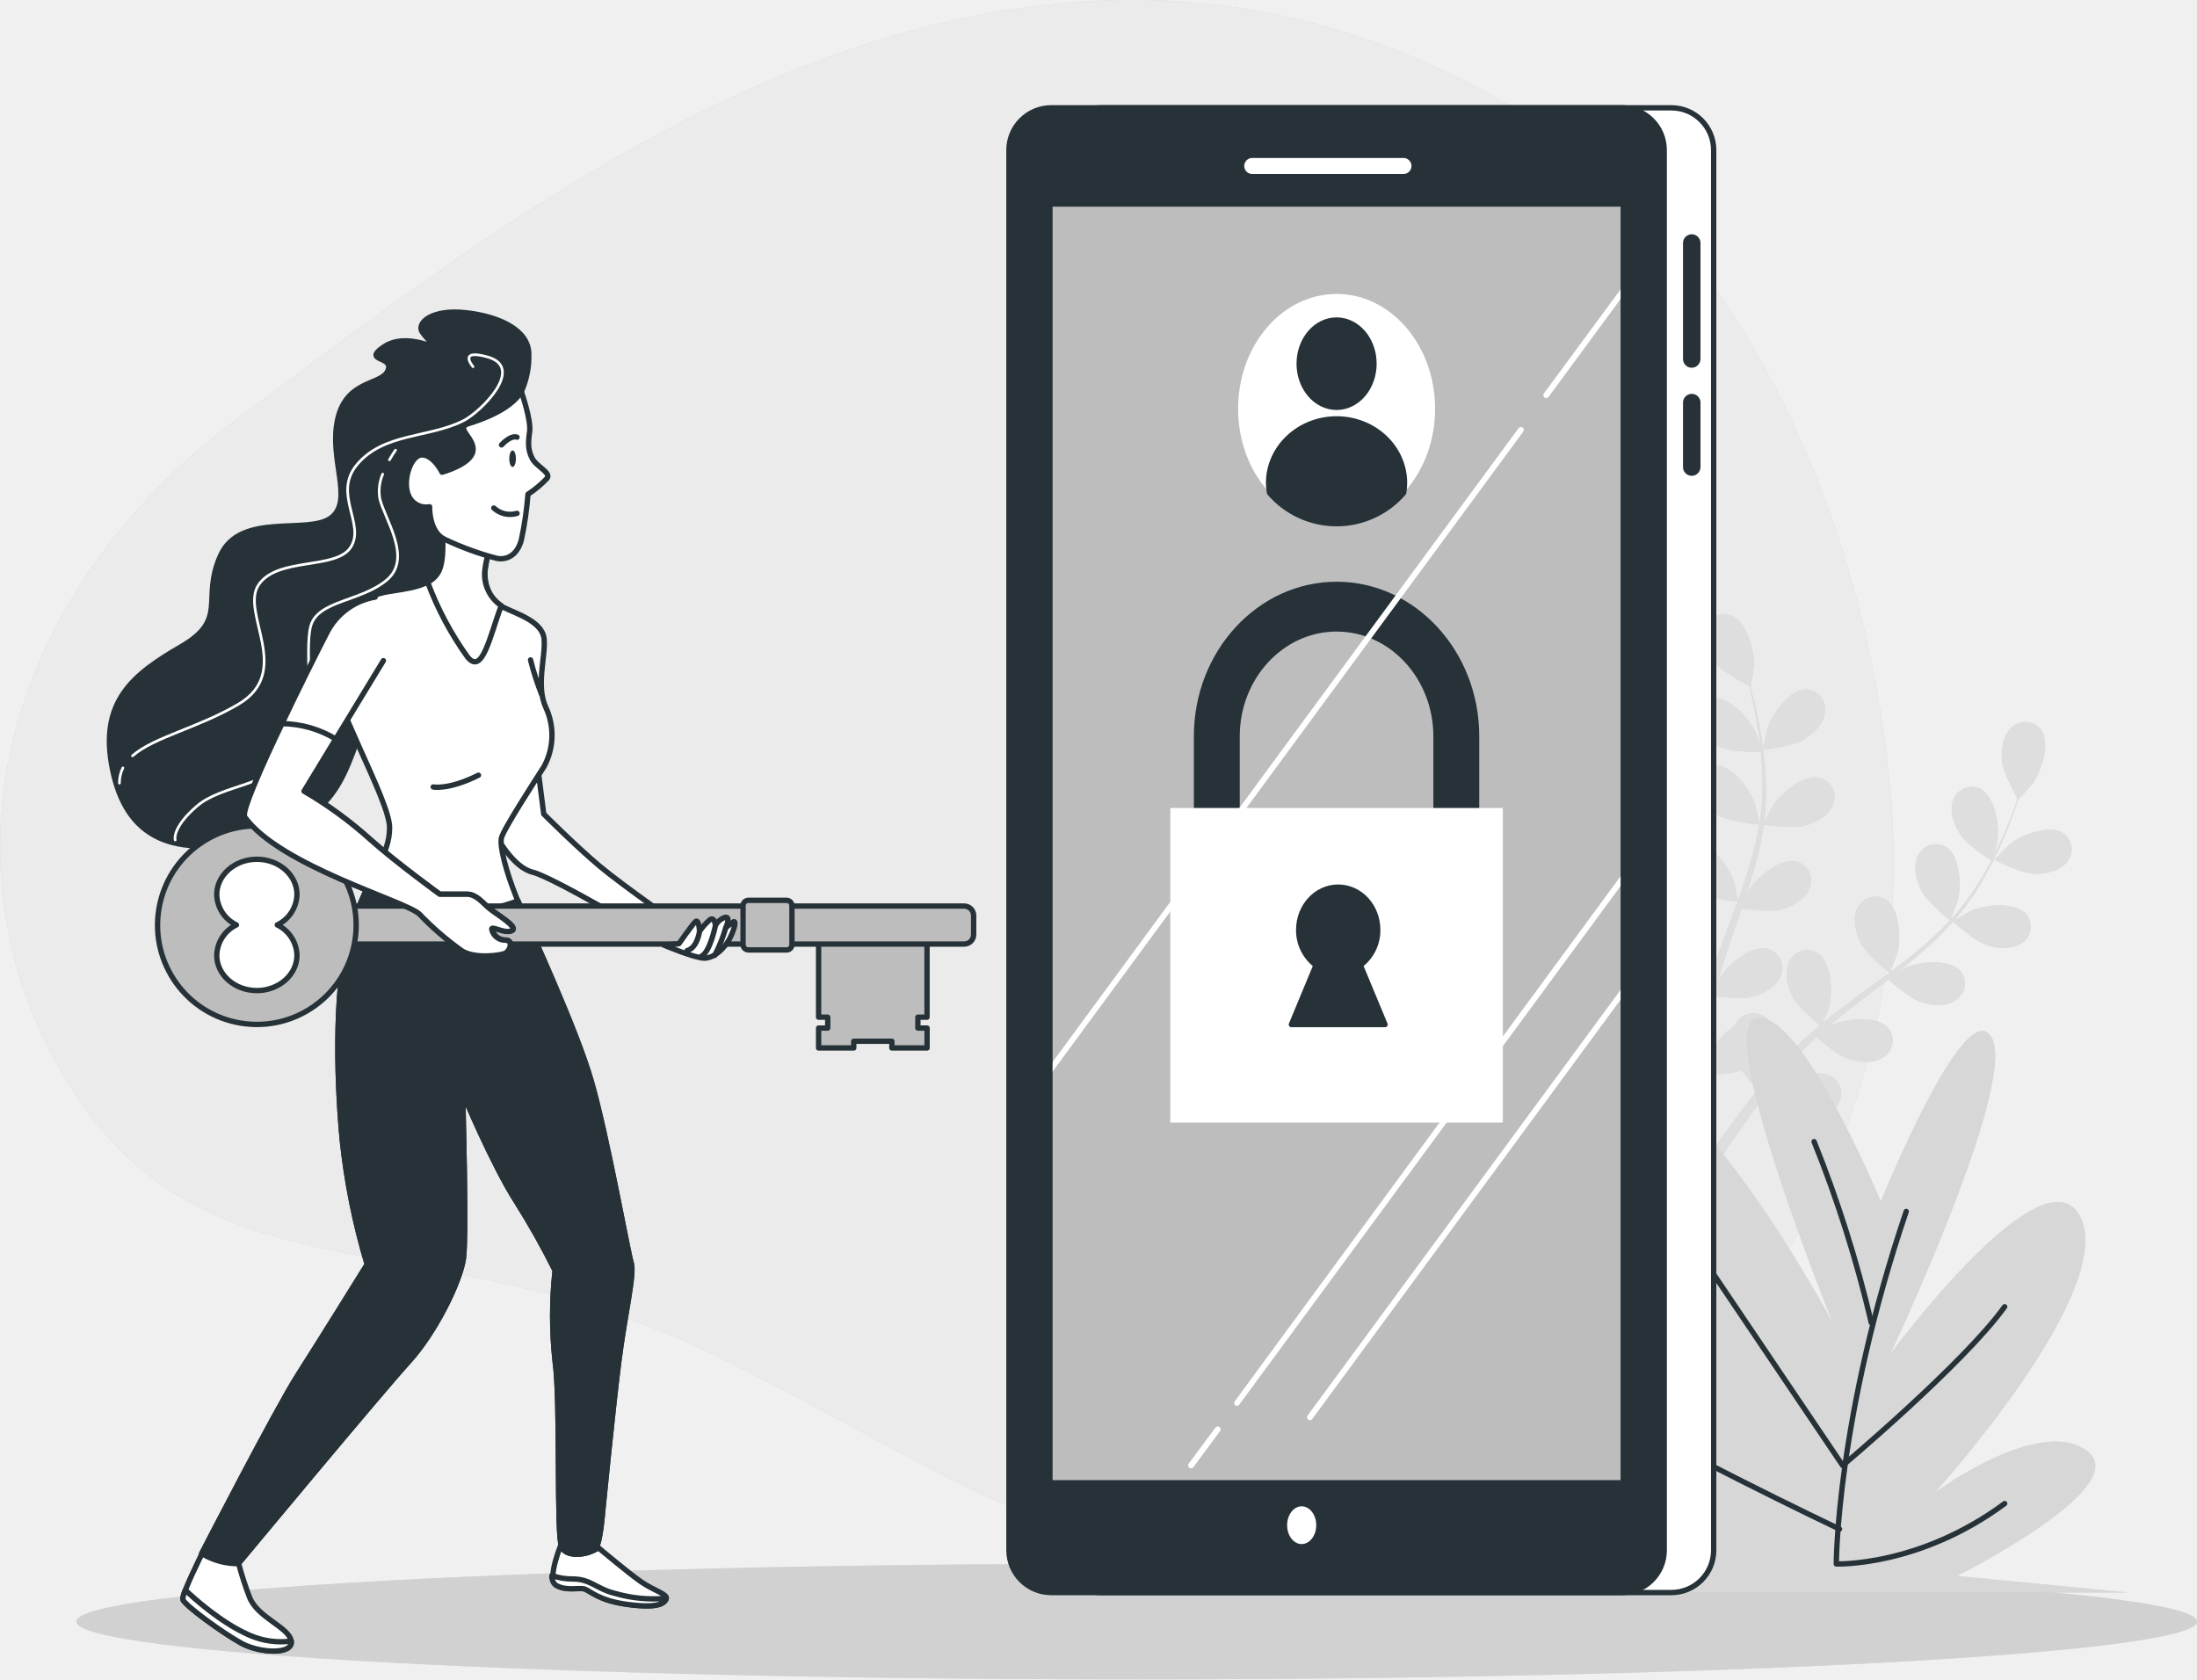
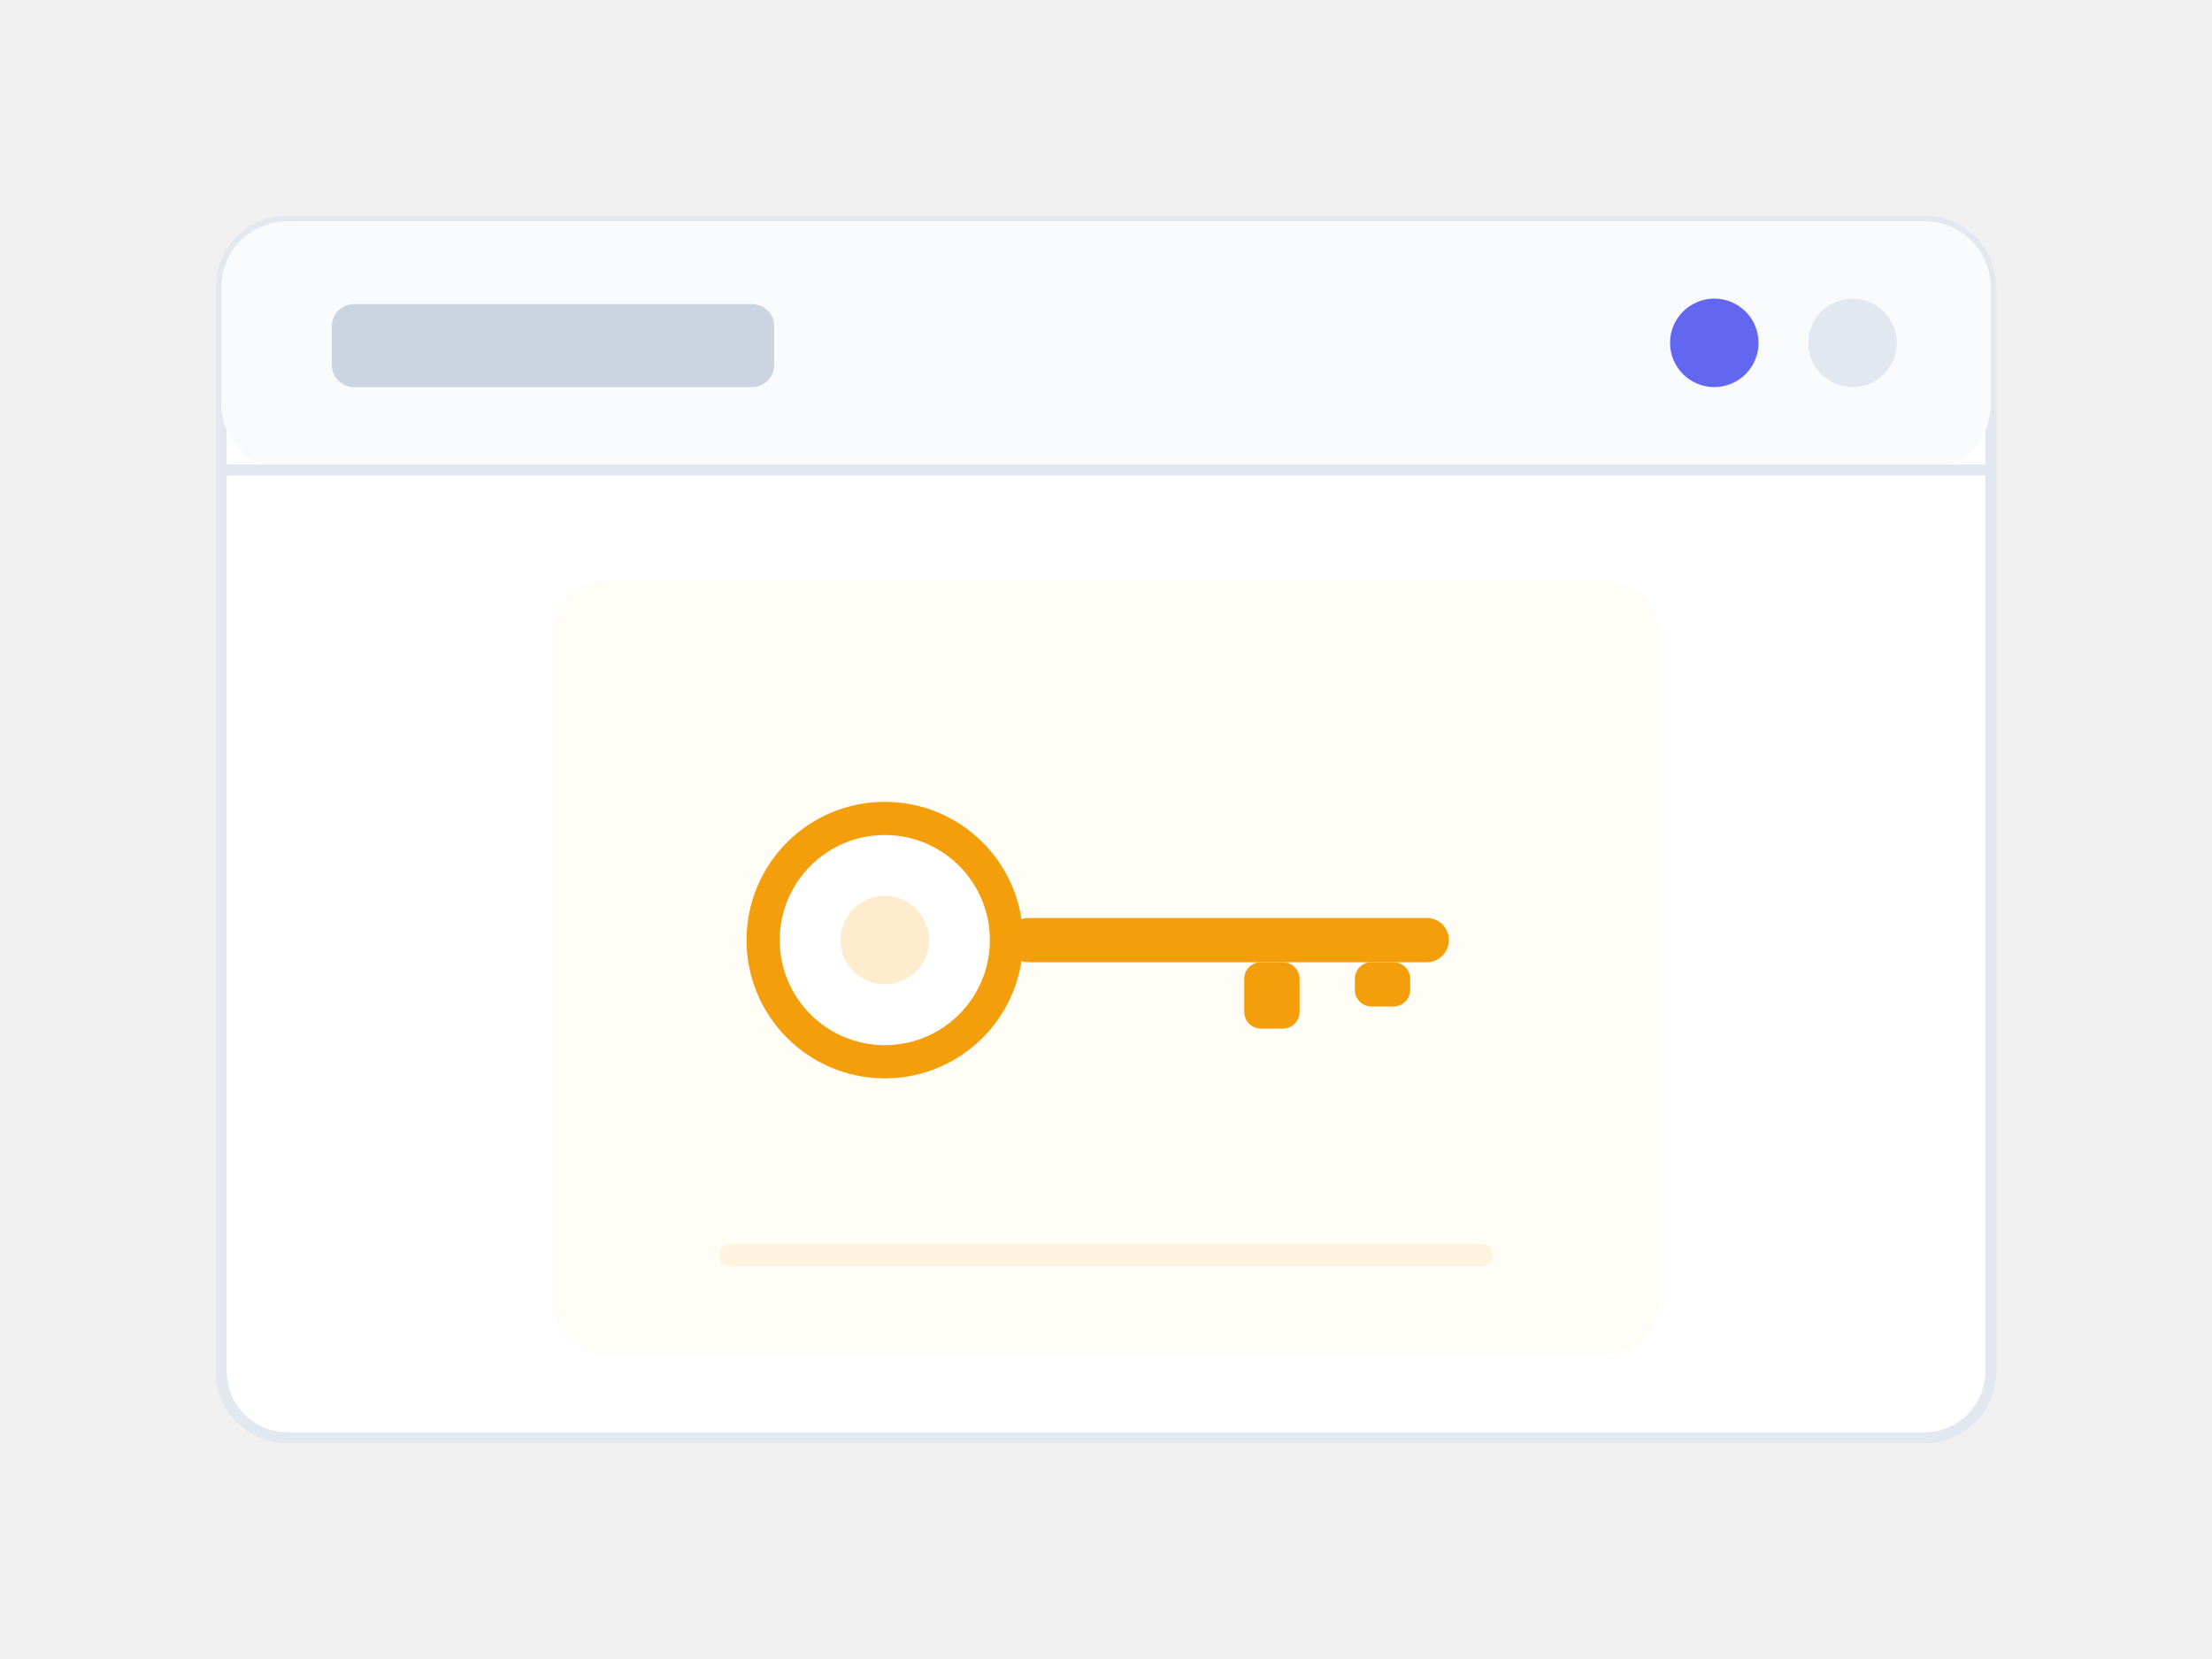
- <svg xmlns="http://www.w3.org/2000/svg" viewBox="0 0 411.33 314.46">
-   <defs>
-     <style>.cls-1,.cls-13{fill:#bdbdbd;}.cls-2,.cls-3,.cls-5,.cls-6,.cls-8{fill:#fff;}.cls-2{opacity:0.7;}.cls-3{opacity:0.3;}.cls-4{opacity:0.5;}.cls-6{opacity:0.4;}.cls-11,.cls-12,.cls-7{fill:none;}.cls-10,.cls-13,.cls-7,.cls-8{stroke:#263238;}.cls-10,.cls-11,.cls-12,.cls-13,.cls-7,.cls-8{stroke-linecap:round;stroke-linejoin:round;}.cls-10,.cls-9{fill:#263238;}.cls-11,.cls-12{stroke:#fff;}.cls-11{stroke-width:3px;}.cls-12{stroke-width:0.5px;}</style>
-   </defs>
-   <g id="Background_Simple" data-name="Background Simple">
-     <path class="cls-1" d="M356.39,130.86s-40.26-44.11-104-42S134.28,133.71,89.33,167.15s-57,85.38-30.87,125.93,67.77,23.48,120.78,49.8,63.08,41.27,122.13,34.87,104-71.86,97.3-141.59S356.39,130.86,356.39,130.86Z" transform="translate(-44.81 -88.81)" />
-     <path class="cls-2" d="M356.39,130.86s-40.26-44.11-104-42S134.28,133.71,89.33,167.15s-57,85.38-30.87,125.93,67.77,23.48,120.78,49.8,63.08,41.27,122.13,34.87,104-71.86,97.3-141.59S356.39,130.86,356.39,130.86Z" transform="translate(-44.81 -88.81)" />
+ <svg xmlns="http://www.w3.org/2000/svg" width="400" height="300" viewBox="0 0 400 300" fill="none">
+   <rect x="40" y="40" width="320" height="220" rx="12" fill="white" stroke="#E2E8F0" stroke-width="2" />
+   <rect x="40" y="40" width="320" height="45" rx="12" fill="#F8FAFC" />
+   <rect x="60" y="55" width="80" height="15" rx="4" fill="#CBD5E1" />
+   <circle cx="310" cy="62" r="8" fill="#6366F1" />
+   <circle cx="335" cy="62" r="8" fill="#E2E8F0" />
+   <line x1="40" y1="85" x2="360" y2="85" stroke="#E2E8F0" stroke-width="2" />
+   <rect x="100" y="105" width="200" height="140" rx="10" fill="#FFFBEB" opacity="0.5" />
+   <g transform="translate(130, 150)">
+     <circle cx="30" cy="20" r="22" stroke="#F59E0B" stroke-width="6" fill="white" />
+     <circle cx="30" cy="20" r="8" fill="#F59E0B" opacity="0.2" />
+     <rect x="52" y="16" width="80" height="8" rx="4" fill="#F59E0B" />
+     <rect x="95" y="24" width="10" height="12" rx="3" fill="#F59E0B" />
+     <rect x="115" y="24" width="10" height="8" rx="3" fill="#F59E0B" />
  </g>
-   <g id="Ground">
-     <ellipse class="cls-1" cx="212.82" cy="303.64" rx="198.52" ry="10.83" />
-     <ellipse class="cls-3" cx="212.82" cy="303.64" rx="198.52" ry="10.83" />
-   </g>
-   <g id="Plants">
-     <path class="cls-1" d="M374.94,229.2c-.06,0,.69-3.73.77-4,.86-2.66,4.1-7.3,7.23-7.29a3.71,3.71,0,0,1,3.57,4.21c-.23,2.21-2.21,4.08-4,5.17C380.41,228.6,374.94,229.2,374.94,229.2Z" transform="translate(-44.81 -88.81)" />
-     <path class="cls-1" d="M368.87,204.09c2.95,1.06,4.42,6.52,4.32,9.32,0,.24-.56,4-.61,4l-.06,0c.23.86.48,1.79.73,2.8.44,1.88.92,4,1.29,6.36a65.81,65.81,0,0,1,.84,7.65,48.31,48.31,0,0,1-.29,8.6.3.3,0,0,0,0,.1c.39-.83,1.54-3.13,1.65-3.3,1.54-2.34,5.88-6,8.91-5.12a3.71,3.71,0,0,1,2.32,5c-.8,2.06-3.2,3.35-5.21,3.92-2.27.65-7.33-.12-7.73-.18a64.94,64.94,0,0,1-1.86,8.56q-.7,2.46-1.52,4.92c.35-.71.68-1.34.73-1.43,1.54-2.34,5.88-6,8.91-5.13a3.7,3.7,0,0,1,2.32,5c-.8,2.07-3.2,3.35-5.21,3.93s-6.37,0-7.51-.15c-.21.62-.42,1.25-.64,1.87-1,3-2.08,6-3,8.94-.33,1-.62,2.08-.91,3.12.32-.63.59-1.16.64-1.23,1.53-2.34,5.88-6,8.9-5.13a3.72,3.72,0,0,1,2.33,5c-.8,2.06-3.21,3.35-5.22,3.92s-5.94.07-7.3-.12c-.27,1.08-.53,2.15-.74,3.2-.13.72-.3,1.41-.39,2.14s-.2,1.44-.3,2.14c-.14,1.37-.3,2.79-.4,4.13-.08.93-.14,1.82-.2,2.71.31-1,1-3.06,1.05-3.23a14.5,14.5,0,0,1,4.8-5.46,3.85,3.85,0,0,1,.41-.71,3.71,3.71,0,0,1,5.45-.86c2.38,2,1.78,7.68.69,10.26-.06.15-.95,1.72-1.52,2.7.43-.52.83-1,1.28-1.58.87-1.06,1.77-2.1,2.73-3.22l1.47-1.59c.48-.55,1.06-1.06,1.59-1.59,1.25-1.21,2.58-2.38,3.95-3.53-.94-.76-4.21-3.53-5.15-5.41s-1.61-4.51-.63-6.49a3.71,3.71,0,0,1,5.27-1.67c2.65,1.66,2.92,7.31,2.23,10,0,.17-.76,2.06-1.17,3.09.83-.68,1.65-1.37,2.51-2,2.48-1.92,5.05-3.78,7.6-5.65l2.33-1.73c-.33-.27-4.29-3.47-5.35-5.57-.93-1.87-1.61-4.51-.63-6.5a3.72,3.72,0,0,1,5.27-1.67c2.65,1.67,2.92,7.32,2.23,10-.05.21-1.08,2.93-1.38,3.61,1.71-1.28,3.4-2.56,5-3.89a64.73,64.73,0,0,0,6.2-5.78c-.15-.12-4.3-3.44-5.38-5.6-.94-1.87-1.61-4.51-.63-6.49a3.7,3.7,0,0,1,5.26-1.67c2.66,1.66,2.93,7.31,2.24,10-.05.17-.83,2.25-1.23,3.23l.16.09a47.88,47.88,0,0,0,5.09-6.84c.83-1.32,1.56-2.63,2.24-3.93-.84-.54-4.63-3-5.82-4.88s-2.09-4.3-1.34-6.38a3.71,3.71,0,0,1,5-2.24c2.83,1.36,3.71,6.95,3.32,9.72,0,.15-.4,1.66-.69,2.76.29-.59.61-1.19.88-1.76,1-2.14,1.85-4.16,2.55-6,.4-1,.73-2,1-2.83-.55-1-2.69-4.85-2.9-7s.13-4.79,1.76-6.29a3.71,3.71,0,0,1,5.51.35c1.88,2.51.09,7.87-1.53,10.16-.14.19-2.69,3-2.72,3l0-.06c-.28.85-.58,1.76-.94,2.74-.66,1.81-1.44,3.86-2.42,6a66.87,66.87,0,0,1-3.53,6.84,48.53,48.53,0,0,1-5,7l-.07.08c.78-.49,3-1.76,3.19-1.84,2.58-1.1,8.2-1.73,10.26.64a3.72,3.72,0,0,1-.82,5.46c-1.81,1.28-4.53,1-6.52.39-2.25-.71-6-4.14-6.35-4.41a64.86,64.86,0,0,1-6.27,6.11c-1.3,1.12-2.63,2.2-4,3.26.69-.39,1.31-.74,1.4-.78,2.57-1.1,8.19-1.73,10.25.64a3.71,3.71,0,0,1-.82,5.46c-1.8,1.28-4.52,1-6.51.39s-5.32-3.49-6.18-4.26l-1.57,1.21c-2.52,1.93-5,3.84-7.45,5.79-.85.69-1.66,1.4-2.48,2.1.62-.35,1.13-.64,1.22-.67,2.57-1.11,8.19-1.73,10.25.63a3.7,3.7,0,0,1-.82,5.46c-1.81,1.28-4.52,1-6.51.4s-5-3.22-6-4.13c-.81.75-1.63,1.49-2.38,2.26-.51.53-1,1-1.5,1.57s-1,1.08-1.44,1.62c-.87,1.06-1.78,2.16-2.61,3.22-.58.73-1.12,1.44-1.66,2.15.83-.69,2.51-2,2.66-2.11,2.37-1.48,7.83-2.95,10.23-.93a3.72,3.72,0,0,1,0,5.53c-1.59,1.53-4.31,1.7-6.37,1.38-2.28-.36-6.4-3-6.91-3.38-.9,1.18-1.76,2.34-2.56,3.45-2.77,3.83-4.93,7.12-6.41,9.45l-.15.23-1.92-.93c.1-.15.2-.29.3-.45,1.55-2.32,3.81-5.6,6.69-9.41.91-1.2,1.9-2.47,2.93-3.77a40,40,0,0,1-3-3.68c-2.21.86-6.8.9-7.39.9-.09,1.48-.17,2.92-.23,4.28-.2,4.73-.18,8.67-.13,11.42v.33l-2.11-1c0-2.73.11-6.44.39-10.81.09-1.51.22-3.12.37-4.76-.59-.15-5.36-1.38-7.16-2.82-1.63-1.3-3.35-3.42-3.29-5.63a3.7,3.7,0,0,1,4.08-3.72c3.11.4,5.71,5.42,6.23,8.17,0,.16.16,2,.22,3.1.07-.68.12-1.33.19-2,.14-1.37.32-2.74.51-4.21.11-.7.23-1.41.34-2.13s.3-1.46.45-2.2c.38-1.7.84-3.41,1.35-5.12-1.2-.13-5.45-.63-7.28-1.67s-3.83-2.88-4.1-5.07a3.7,3.7,0,0,1,3.47-4.3c3.13-.08,6.47,4.49,7.39,7.13.06.17.51,2.14.73,3.23.32-1,.62-2.06,1-3.08,1-3,2.13-5.94,3.23-8.91.34-.91.66-1.82,1-2.72-.43,0-5.5-.53-7.54-1.7-1.81-1-3.83-2.88-4.11-5.07a3.72,3.72,0,0,1,3.47-4.3c3.14-.08,6.48,4.49,7.4,7.13.07.2.71,3,.84,3.77.72-2,1.43-4,2-6a64.85,64.85,0,0,0,2-8.24c-.2,0-5.5-.5-7.58-1.7-1.82-1-3.84-2.88-4.11-5.07a3.72,3.72,0,0,1,3.47-4.3c3.13-.07,6.47,4.49,7.39,7.13.06.18.55,2.34.76,3.37h.18a47.86,47.86,0,0,0,.48-8.51c0-1.57-.15-3.06-.3-4.52-1,0-5.54,0-7.54-.86s-4.13-2.44-4.65-4.59a3.71,3.71,0,0,1,3-4.65c3.11-.42,6.93,3.75,8.14,6.28.06.14.58,1.61.93,2.68-.07-.65-.14-1.33-.23-1.95-.31-2.35-.75-4.49-1.15-6.37-.24-1.07-.47-2-.7-2.93-1-.5-4.92-2.56-6.27-4.23s-2.53-4.06-2-6.21A3.71,3.71,0,0,1,368.87,204.09Z" transform="translate(-44.81 -88.81)" />
-     <path class="cls-1" d="M425.55,252.42c-2.45-.1-7.35-2.61-7.35-2.62s2.63-2.72,2.82-2.87c2.19-1.75,7.45-3.83,10.06-2.1a3.72,3.72,0,0,1,.65,5.49C430.33,252,427.64,252.5,425.55,252.42Z" transform="translate(-44.81 -88.81)" />
-     <g class="cls-4">
-       <path class="cls-5" d="M374.94,229.2c-.06,0,.69-3.73.77-4,.86-2.66,4.1-7.3,7.23-7.29a3.71,3.71,0,0,1,3.57,4.21c-.23,2.21-2.21,4.08-4,5.17C380.41,228.6,374.94,229.2,374.94,229.2Z" transform="translate(-44.81 -88.81)" />
-       <path class="cls-5" d="M368.87,204.09c2.95,1.06,4.42,6.52,4.32,9.32,0,.24-.56,4-.61,4l-.06,0c.23.86.48,1.79.73,2.8.44,1.88.92,4,1.29,6.36a65.81,65.81,0,0,1,.84,7.65,48.31,48.31,0,0,1-.29,8.6.3.3,0,0,0,0,.1c.39-.83,1.54-3.13,1.65-3.3,1.54-2.34,5.88-6,8.91-5.12a3.71,3.71,0,0,1,2.32,5c-.8,2.06-3.2,3.35-5.21,3.92-2.27.65-7.33-.12-7.73-.18a64.94,64.94,0,0,1-1.86,8.56q-.7,2.46-1.52,4.92c.35-.71.68-1.34.73-1.43,1.54-2.34,5.88-6,8.91-5.13a3.7,3.7,0,0,1,2.32,5c-.8,2.07-3.2,3.35-5.21,3.93s-6.37,0-7.51-.15c-.21.62-.42,1.25-.64,1.87-1,3-2.08,6-3,8.94-.33,1-.62,2.08-.91,3.12.32-.63.59-1.16.64-1.23,1.53-2.34,5.88-6,8.9-5.13a3.72,3.72,0,0,1,2.33,5c-.8,2.06-3.21,3.35-5.22,3.92s-5.94.07-7.3-.12c-.27,1.08-.53,2.15-.74,3.2-.13.72-.3,1.41-.39,2.14s-.2,1.44-.3,2.14c-.14,1.37-.3,2.79-.4,4.13-.08.93-.14,1.82-.2,2.71.31-1,1-3.06,1.05-3.23a14.5,14.5,0,0,1,4.8-5.46,3.85,3.85,0,0,1,.41-.71,3.71,3.71,0,0,1,5.45-.86c2.38,2,1.78,7.68.69,10.26-.06.15-.95,1.72-1.52,2.7.43-.52.83-1,1.28-1.58.87-1.06,1.77-2.1,2.73-3.22l1.47-1.59c.48-.55,1.06-1.06,1.59-1.59,1.25-1.21,2.58-2.38,3.95-3.53-.94-.76-4.21-3.53-5.15-5.41s-1.61-4.51-.63-6.49a3.71,3.71,0,0,1,5.27-1.67c2.65,1.66,2.92,7.31,2.23,10,0,.17-.76,2.06-1.17,3.09.83-.68,1.65-1.37,2.51-2,2.48-1.92,5.05-3.78,7.6-5.65l2.33-1.73c-.33-.27-4.29-3.47-5.35-5.57-.93-1.87-1.61-4.51-.63-6.5a3.72,3.72,0,0,1,5.27-1.67c2.65,1.67,2.92,7.32,2.23,10-.05.21-1.08,2.93-1.38,3.61,1.71-1.28,3.4-2.56,5-3.89a64.73,64.73,0,0,0,6.2-5.78c-.15-.12-4.3-3.44-5.38-5.6-.94-1.87-1.61-4.51-.63-6.49a3.7,3.7,0,0,1,5.26-1.67c2.66,1.66,2.93,7.31,2.24,10-.05.17-.83,2.25-1.23,3.23l.16.09a47.88,47.88,0,0,0,5.09-6.84c.83-1.32,1.56-2.63,2.24-3.93-.84-.54-4.63-3-5.82-4.88s-2.09-4.3-1.34-6.38a3.71,3.71,0,0,1,5-2.24c2.83,1.36,3.71,6.95,3.32,9.72,0,.15-.4,1.66-.69,2.76.29-.59.61-1.19.88-1.76,1-2.14,1.85-4.16,2.55-6,.4-1,.73-2,1-2.83-.55-1-2.69-4.85-2.9-7s.13-4.79,1.76-6.29a3.71,3.71,0,0,1,5.51.35c1.88,2.51.09,7.87-1.53,10.16-.14.19-2.69,3-2.72,3l0-.06c-.28.85-.58,1.76-.94,2.74-.66,1.81-1.44,3.86-2.42,6a66.87,66.87,0,0,1-3.53,6.84,48.53,48.53,0,0,1-5,7l-.07.08c.78-.49,3-1.76,3.19-1.84,2.58-1.1,8.2-1.73,10.26.64a3.72,3.72,0,0,1-.82,5.46c-1.81,1.28-4.53,1-6.52.39-2.25-.71-6-4.14-6.35-4.41a64.86,64.86,0,0,1-6.27,6.11c-1.3,1.12-2.63,2.2-4,3.26.69-.39,1.31-.74,1.4-.78,2.57-1.1,8.19-1.73,10.25.64a3.71,3.71,0,0,1-.82,5.46c-1.8,1.28-4.52,1-6.51.39s-5.32-3.49-6.18-4.26l-1.57,1.21c-2.52,1.93-5,3.84-7.45,5.79-.85.69-1.66,1.4-2.48,2.1.62-.35,1.13-.64,1.22-.67,2.57-1.11,8.19-1.73,10.25.63a3.7,3.7,0,0,1-.82,5.46c-1.81,1.28-4.52,1-6.51.4s-5-3.22-6-4.13c-.81.75-1.63,1.49-2.38,2.26-.51.53-1,1-1.5,1.57s-1,1.08-1.44,1.62c-.87,1.06-1.78,2.16-2.61,3.22-.58.73-1.12,1.44-1.66,2.15.83-.69,2.51-2,2.66-2.11,2.37-1.48,7.83-2.95,10.23-.93a3.72,3.72,0,0,1,0,5.53c-1.59,1.53-4.31,1.7-6.37,1.38-2.28-.36-6.4-3-6.91-3.38-.9,1.18-1.76,2.34-2.56,3.45-2.77,3.83-4.93,7.12-6.41,9.45l-.15.23-1.92-.93c.1-.15.2-.29.3-.45,1.55-2.32,3.81-5.6,6.69-9.41.91-1.2,1.9-2.47,2.93-3.77a40,40,0,0,1-3-3.68c-2.21.86-6.8.9-7.39.9-.09,1.48-.17,2.92-.23,4.28-.2,4.73-.18,8.67-.13,11.42v.33l-2.11-1c0-2.73.11-6.44.39-10.81.09-1.51.22-3.12.37-4.76-.59-.15-5.36-1.38-7.16-2.82-1.63-1.3-3.35-3.42-3.29-5.63a3.7,3.7,0,0,1,4.08-3.72c3.11.4,5.71,5.42,6.23,8.17,0,.16.16,2,.22,3.1.07-.68.12-1.33.19-2,.14-1.37.32-2.74.51-4.21.11-.7.23-1.41.34-2.13s.3-1.46.45-2.2c.38-1.7.84-3.41,1.35-5.12-1.2-.13-5.45-.63-7.28-1.67s-3.83-2.88-4.1-5.07a3.7,3.7,0,0,1,3.47-4.3c3.13-.08,6.47,4.49,7.39,7.13.06.17.51,2.14.73,3.23.32-1,.62-2.06,1-3.08,1-3,2.13-5.94,3.23-8.91.34-.91.66-1.82,1-2.72-.43,0-5.5-.53-7.54-1.7-1.81-1-3.83-2.88-4.11-5.07a3.72,3.72,0,0,1,3.47-4.3c3.14-.08,6.48,4.49,7.4,7.13.07.2.71,3,.84,3.77.72-2,1.43-4,2-6a64.85,64.85,0,0,0,2-8.24c-.2,0-5.5-.5-7.58-1.7-1.82-1-3.84-2.88-4.11-5.07a3.72,3.72,0,0,1,3.47-4.3c3.13-.07,6.47,4.49,7.39,7.13.06.18.55,2.34.76,3.37h.18a47.86,47.86,0,0,0,.48-8.51c0-1.57-.15-3.06-.3-4.52-1,0-5.54,0-7.54-.86s-4.13-2.44-4.65-4.59a3.71,3.71,0,0,1,3-4.65c3.11-.42,6.93,3.75,8.14,6.28.06.14.58,1.61.93,2.68-.07-.65-.14-1.33-.23-1.95-.31-2.35-.75-4.49-1.15-6.37-.24-1.07-.47-2-.7-2.93-1-.5-4.92-2.56-6.27-4.23s-2.53-4.06-2-6.21A3.71,3.71,0,0,1,368.87,204.09Z" transform="translate(-44.81 -88.81)" />
-       <path class="cls-5" d="M425.55,252.42c-2.45-.1-7.35-2.61-7.35-2.62s2.63-2.72,2.82-2.87c2.19-1.75,7.45-3.83,10.06-2.1a3.72,3.72,0,0,1,.65,5.49C430.33,252,427.64,252.5,425.55,252.42Z" transform="translate(-44.81 -88.81)" />
-     </g>
-     <path class="cls-1" d="M396.94,313.78s-14.87-35.85-23.19-34.29S388,336.63,388,336.63s-26.16-49.35-44-49.35,6.54,54.55,29.13,72.73c0,0-35.67-38.44-56.48-30.13s41.62,47.27,41.62,47.27-36.27-11.43-32.11-2.6,15.46,10.39,15.46,10.39l-41,2.08H443.32l-32.11-3.12s33.3-16.62,24.38-23.37-28.54,7.79-28.54,7.79,33.89-37.4,27.35-51.43-35.68,25.46-35.68,25.46,23.79-50.39,19-59.22S396.94,313.78,396.94,313.78Z" transform="translate(-44.81 -88.81)" />
-     <path class="cls-6" d="M396.94,313.78s-14.87-35.85-23.19-34.29S388,336.63,388,336.63s-26.16-49.35-44-49.35,6.54,54.55,29.13,72.73c0,0-35.67-38.44-56.48-30.13s41.62,47.27,41.62,47.27-36.27-11.43-32.11-2.6,15.46,10.39,15.46,10.39l-41,2.08H443.32l-32.11-3.12s33.3-16.62,24.38-23.37-28.54,7.79-28.54,7.79,33.89-37.4,27.35-51.43-35.68,25.46-35.68,25.46,23.79-50.39,19-59.22S396.94,313.78,396.94,313.78Z" transform="translate(-44.81 -88.81)" />
-     <path class="cls-7" d="M401.7,315.66c-13.09,38.65-13.09,66-13.09,66s15.46.59,31.52-11.3" transform="translate(-44.81 -88.81)" />
-     <path class="cls-7" d="M395.16,336.48a232.51,232.51,0,0,0-10.71-33.9" transform="translate(-44.81 -88.81)" />
-     <path class="cls-7" d="M356.51,313.88l33.29,49.35s22.6-19,30.33-29.73" transform="translate(-44.81 -88.81)" />
-     <path class="cls-7" d="M389.21,375.13S354.13,358.48,339.86,349" transform="translate(-44.81 -88.81)" />
-   </g>
-   <g id="Device">
-     <rect class="cls-8" x="198.16" y="20.19" width="122.68" height="278.02" rx="7.92" ry="7.92" />
-     <path class="cls-9" d="M361.54,157.67a1.63,1.63,0,0,1-1.63-1.63V134.19a1.64,1.64,0,0,1,3.27,0V156A1.64,1.64,0,0,1,361.54,157.67Z" transform="translate(-44.81 -88.81)" />
-     <path class="cls-9" d="M361.54,177.91a1.63,1.63,0,0,1-1.63-1.63V164.07a1.64,1.64,0,0,1,3.27,0v12.21A1.64,1.64,0,0,1,361.54,177.91Z" transform="translate(-44.81 -88.81)" />
-     <rect class="cls-10" x="188.9" y="20.19" width="122.68" height="278.02" rx="7.92" ry="7.92" />
-     <rect class="cls-1" x="197.07" y="38.7" width="106.34" height="238.46" />
-     <line class="cls-11" x1="234.45" y1="31.08" x2="262.76" y2="31.08" />
-     <path class="cls-5" d="M291.24,374.41c0,1.95-1.22,3.53-2.73,3.53s-2.72-1.58-2.72-3.53,1.22-3.54,2.72-3.54S291.24,372.45,291.24,374.41Z" transform="translate(-44.81 -88.81)" />
-     <ellipse class="cls-5" cx="250.24" cy="76.54" rx="18.44" ry="21.5" />
-     <ellipse class="cls-10" cx="250.24" cy="68.1" rx="7" ry="8.17" />
-     <path class="cls-10" d="M295.05,167.25c-7,0-12.73,5.37-12.73,12a11.14,11.14,0,0,0,.17,1.84,16.54,16.54,0,0,0,25.12,0,12.34,12.34,0,0,0,.16-1.84C307.77,172.62,302.07,167.25,295.05,167.25Z" transform="translate(-44.81 -88.81)" />
-     <path class="cls-9" d="M317.47,259H272.63a4.48,4.48,0,0,1-4.3-4.65V226.67c0-15.95,12-28.93,26.72-28.93s26.71,13,26.71,28.93v27.66A4.48,4.48,0,0,1,317.47,259Zm-40.55-9.3h36.25v-23c0-10.82-8.13-19.63-18.12-19.63s-18.13,8.81-18.13,19.63Z" transform="translate(-44.81 -88.81)" />
-     <rect class="cls-5" x="219.11" y="151.3" width="62.26" height="58.9" />
-     <path class="cls-10" d="M304.12,280.66l-4.62-11.11a8.19,8.19,0,0,0,3.25-6.62c0-4.43-3.31-8-7.4-8s-7.39,3.58-7.39,8a8.18,8.18,0,0,0,3.24,6.62l-4.61,11.11Z" transform="translate(-44.81 -88.81)" />
-     <path class="cls-5" d="M276.08,351.94a.57.57,0,0,0,.33.11.52.52,0,0,0,.43-.23l71.38-97.09v-1.84L276,351.18A.54.54,0,0,0,276.08,351.94Z" transform="translate(-44.81 -88.81)" />
-     <path class="cls-5" d="M333.86,162.49a.54.54,0,0,0,.12.76.55.55,0,0,0,.76-.12l13.48-18.33V143Z" transform="translate(-44.81 -88.81)" />
-     <path class="cls-5" d="M241.88,289.46,330,169.63a.54.54,0,0,0-.88-.64l-87.2,118.63Z" transform="translate(-44.81 -88.81)" />
-     <path class="cls-5" d="M267.8,363.76a.57.57,0,0,0,.44-.22l5-6.76a.54.54,0,0,0-.12-.76.55.55,0,0,0-.76.12l-5,6.75a.54.54,0,0,0,.11.76A.51.51,0,0,0,267.8,363.76Z" transform="translate(-44.81 -88.81)" />
-     <path class="cls-5" d="M348.22,274.17l-58.6,79.71a.54.54,0,0,0,.44.86.53.53,0,0,0,.44-.22L348.22,276Z" transform="translate(-44.81 -88.81)" />
-   </g>
-   <g id="Character">
-     <path class="cls-10" d="M142.41,162.14a15.89,15.89,0,0,0,1.4-7c0-4.47-5.41-7.06-11.77-7.77s-9.18,1.88-8.24,3.53a15.4,15.4,0,0,0,3.53,3.53s-6.36-3.53-10.6-.7,1.89,1.65.71,4.47-7.77,1.65-9.42,9.18,3.06,15.07-1.18,18.37-17-1.18-20.72,7.06,1.56,11.9-7.38,17.08-15.46,10.24-12.87,22.95S76.94,250,93.66,245.51s15.54-14.6,21-25,13.9-8.24,16.49-14.13-.71-12.95-.47-18.37,5.65-6.59,7.77-13S142.41,162.14,142.41,162.14Z" transform="translate(-44.81 -88.81)" />
-     <path class="cls-12" d="M67.82,232.6a6.26,6.26,0,0,0-.65,2.85" transform="translate(-44.81 -88.81)" />
-     <path class="cls-12" d="M133.37,157.47s-2.94-3.4,2.72-1.82c7.13,2-1.24,10.25-4.46,11.91-6.46,3.31-15,2.25-20,8.27-4.54,5.44,1.59,11.11-1.13,15.42s-13.61,1.81-17.23,7,6.57,16.33-3.86,22.45c-7.54,4.43-15.8,6.13-19.79,9.64" transform="translate(-44.81 -88.81)" />
-     <path class="cls-12" d="M116.46,177.59a8.17,8.17,0,0,0-.54,4.59c.9,3.85,6.12,11.11,1.36,15.19S104.35,201.22,103,206s1.36,17.91-3.17,24-13.38,5.67-18.14,9.75-4.08,6.35-4.08,6.35" transform="translate(-44.81 -88.81)" />
-     <path class="cls-12" d="M118.86,173.11a19.93,19.93,0,0,0-1.14,1.81" transform="translate(-44.81 -88.81)" />
-     <path class="cls-8" d="M145.46,232.24l1.15,9s6,6,10.41,9.71,15.71,11.56,15.71,11.56L167,264.14s-18.73-11.1-22.43-12-6.47-6.24-7.62-7.86S142.45,230.62,145.46,232.24Z" transform="translate(-44.81 -88.81)" />
-     <path class="cls-8" d="M156.9,378.67s5.66,4.78,8,6.38,5.07,2.32,4.64,3.19-1.6,1.74-7.11,1-7.1-2.61-8.12-2.9-3.48.44-5.36-.72,1.1-8.07,1.1-8.07A5.38,5.38,0,0,0,156.9,378.67Z" transform="translate(-44.81 -88.81)" />
-     <path class="cls-8" d="M169.52,388.24a.74.74,0,0,0,0-.14,25.77,25.77,0,0,1-9.46-.89c-3.56-.84-4.61-2.73-8-2.73a11.62,11.62,0,0,1-3.91-.64,2.06,2.06,0,0,0,.71,1.79c1.88,1.16,4.35.43,5.36.72s2.61,2.18,8.12,2.9S169.08,389.11,169.52,388.24Z" transform="translate(-44.81 -88.81)" />
-     <path class="cls-8" d="M127.27,185.4s1.09,7.34-.31,10.3-5.78,3.28-9.52,3.91-12.33,3.9-11.4,12.33,11.71,26.69,11.71,31.84-3.28,7.8-6.87,17.79-3.12,28.57-2,40.59a126.9,126.9,0,0,0,4.68,23.41s-9,14.52-13,20.76-18,33.41-18,33.41,0,.93,2.18,1.56a13.68,13.68,0,0,0,4.69.31s26.84-32.31,31.84-37.77,9.68-15,10.3-19.36-.15-31.06-.15-31.06,5.61,13.42,10,20.29a144.23,144.23,0,0,1,7.32,13,78.58,78.58,0,0,0,0,17c1.09,7.8.17,32.86,1.26,34.89s5.32,1.18,6.26.25,1.38-7,1.38-7,1.87-19,3-27.94,3-16.55,2.35-18.58-4.53-23.73-7.5-34-12-29.5-14-34.49-3.13-9.53-2.81-11.09,6.4-10.92,8-13.42a12.34,12.34,0,0,0,.31-11.08c-1.87-4.06,0-9.53-.31-12.8s-5.15-4.69-7.65-5.93-3.44-4.06-3.44-6.4A18,18,0,0,1,137,190.4S129.3,185.4,127.27,185.4Z" transform="translate(-44.81 -88.81)" />
-     <path class="cls-7" d="M146.19,218.79a51.51,51.51,0,0,1-2.05-6.41" transform="translate(-44.81 -88.81)" />
-     <path class="cls-7" d="M125.92,236.17s2.82.62,8.47-2.2" transform="translate(-44.81 -88.81)" />
-     <path class="cls-10" d="M155.52,291.23c-2.83-9.84-11.22-27.81-13.73-33.74-12,4.5-23.22.66-28.49-1.82-.76,1.66-1.58,3.58-2.42,5.9-3.59,10-3.12,28.57-2,40.59a126.9,126.9,0,0,0,4.68,23.41s-9,14.52-13,20.76-18,33.41-18,33.41,0,.93,2.18,1.56a13.68,13.68,0,0,0,4.69.31s26.84-32.31,31.84-37.77,9.68-15,10.3-19.36-.15-31.06-.15-31.06,5.61,13.42,10,20.29a144.23,144.23,0,0,1,7.32,13,78.58,78.58,0,0,0,0,17c1.09,7.8.17,32.86,1.26,34.89s5.32,1.18,6.26.25,1.38-7,1.38-7,1.87-19,3-27.94,3-16.55,2.35-18.58S158.49,301.53,155.52,291.23Z" transform="translate(-44.81 -88.81)" />
-     <polygon class="cls-13" points="171.85 192.51 171.85 190.47 173.56 190.47 173.56 174.45 171.85 174.45 154.97 174.45 153.26 174.45 153.26 190.47 154.97 190.47 154.97 192.51 153.26 192.51 153.26 196.23 159.84 196.23 159.84 194.98 166.98 194.98 166.98 196.23 173.57 196.23 173.57 192.51 171.85 192.51" />
-     <path class="cls-13" d="M62.75,169.66H180.51a1.78,1.78,0,0,1,1.78,1.78V175a1.78,1.78,0,0,1-1.78,1.78H62.75a0,0,0,0,1,0,0v-7.15A0,0,0,0,1,62.75,169.66Z" />
-     <rect class="cls-13" x="139.12" y="168.59" width="9.15" height="9.29" rx="0.99" ry="0.99" />
-     <circle class="cls-13" cx="92.9" cy="262.04" r="18.59" transform="translate(-225.52 222.57) rotate(-80.7)" />
-     <path class="cls-8" d="M96.72,262a6.5,6.5,0,0,0,3.69-5.68c0-3.65-3.36-6.61-7.51-6.61s-7.51,3-7.51,6.61A6.48,6.48,0,0,0,89.08,262a6.51,6.51,0,0,0-3.69,5.69c0,3.65,3.36,6.61,7.51,6.61s7.51-3,7.51-6.61A6.53,6.53,0,0,0,96.72,262Z" transform="translate(-44.81 -88.81)" />
-     <path class="cls-8" d="M169.06,265.77s5.82,2.46,7.62,2.46,3.88-1.81,4.91-4,1-3.23.39-2.71l-1.29,1s1-2.19-.13-1.93a3.16,3.16,0,0,0-1.81,1.55s-.13-1.94-1.16-1a11.84,11.84,0,0,0-1.81,2.07s-.13-2.45-.78-1.81-3.09,4.13-3.09,4.13Z" transform="translate(-44.81 -88.81)" />
-     <path class="cls-8" d="M175.78,263.19s-.39,3.1-2.32,3.62" transform="translate(-44.81 -88.81)" />
-     <path class="cls-8" d="M178.75,262.16s-1,4.9-2.58,5.68" transform="translate(-44.81 -88.81)" />
-     <path class="cls-8" d="M180.69,262.54a27.87,27.87,0,0,1-2.07,5.17" transform="translate(-44.81 -88.81)" />
-     <path class="cls-8" d="M138.66,202.22a7.1,7.1,0,0,1-3.12-6.2A18,18,0,0,1,137,190.4s-7.65-5-9.68-5c0,0,1.09,7.34-.31,10.3a4.7,4.7,0,0,1-2.13,2.12,59.62,59.62,0,0,0,7.45,14C135.14,215.35,136.51,207.91,138.66,202.22Z" transform="translate(-44.81 -88.81)" />
-     <path class="cls-8" d="M115.05,200.62a12.49,12.49,0,0,0-9,6.59c-3.08,5.94-16.54,32.9-15.39,34.51,6.54,9.2,30.33,15.82,32.75,18.24a55,55,0,0,0,7.93,6.85c2.42,1.54,7.25.88,8.13.44s1.54-2.42,0-2.42a2.57,2.57,0,0,1-2.54-2c-.22-.88,2.42.88,3.74.22s-2.95-3.07-4.27-4.17-2.42-2.63-4.18-2.63-5.07,0-5.07,0-8.1-5.87-13-10.24a74.37,74.37,0,0,0-12.41-9.06l14.85-24.43" transform="translate(-44.81 -88.81)" />
-     <path class="cls-8" d="M136.39,258.89c-1.32-1.1-2.42-2.63-4.18-2.63s-5.07,0-5.07,0-8.1-5.87-13-10.24a74.37,74.37,0,0,0-12.41-9.06l5.94-9.78a19.87,19.87,0,0,0-10.06-2.87c-4,8.34-7.59,16.58-7,17.45,6.54,9.2,30.33,15.82,32.75,18.24a55,55,0,0,0,7.93,6.85c2.42,1.54,7.25.88,8.13.44s1.54-2.42,0-2.42a2.57,2.57,0,0,1-2.54-2c-.22-.88,2.42.88,3.74.22S137.71,260,136.39,258.89Z" transform="translate(-44.81 -88.81)" />
-     <path class="cls-8" d="M144.44,174.63c-.78-1.56-.78-2.81-.47-5s-1.56-7.5-1.56-7.5l0,0c-1.91,3.3-7.43,5.26-9.87,6-2.69.82,1.24,2.68.82,5.17s-5.79,3.93-5.79,3.93S126,174,123.82,174s-3.73,5-2.49,7.65a3.54,3.54,0,0,0,3.91,2.05s-.15,4.69,2.81,6.09a55,55,0,0,0,9.84,3.59c1.87.31,3.74-.62,4.52-3.43a64.2,64.2,0,0,0,1.25-8.59,20.09,20.09,0,0,0,3.59-3C148,177.28,145.22,176.19,144.44,174.63Z" transform="translate(-44.81 -88.81)" />
-     <path class="cls-9" d="M141.4,174.7c0,.86-.28,1.55-.62,1.55s-.62-.69-.62-1.55.28-1.55.62-1.55S141.4,173.84,141.4,174.7Z" transform="translate(-44.81 -88.81)" />
-     <path class="cls-7" d="M138.71,172.12s1.66-1.87,2.9-1.45" transform="translate(-44.81 -88.81)" />
-     <path class="cls-7" d="M141.61,184.94a4.5,4.5,0,0,1-4.35-1" transform="translate(-44.81 -88.81)" />
-     <path class="cls-8" d="M82.63,379.74s-3.73,7.48-3.59,8.5,7.54,6.38,11,8.26,9.72,2.18,9.28-.43-6.38-4.35-7.83-8.27a63.38,63.38,0,0,1-2-6.19A12.82,12.82,0,0,1,82.63,379.74Z" transform="translate(-44.81 -88.81)" />
-     <path class="cls-8" d="M99.34,396.11A14.61,14.61,0,0,1,91.51,395c-5.37-2.33-10.57-7.09-12-8.44a5.36,5.36,0,0,0-.48,1.71c.15,1,7.54,6.38,11,8.26S99.7,398.67,99.34,396.11Z" transform="translate(-44.81 -88.81)" />
-   </g>
+   <rect x="130" y="225" width="140" height="4" rx="2" fill="#F59E0B" opacity="0.1" />
</svg>
